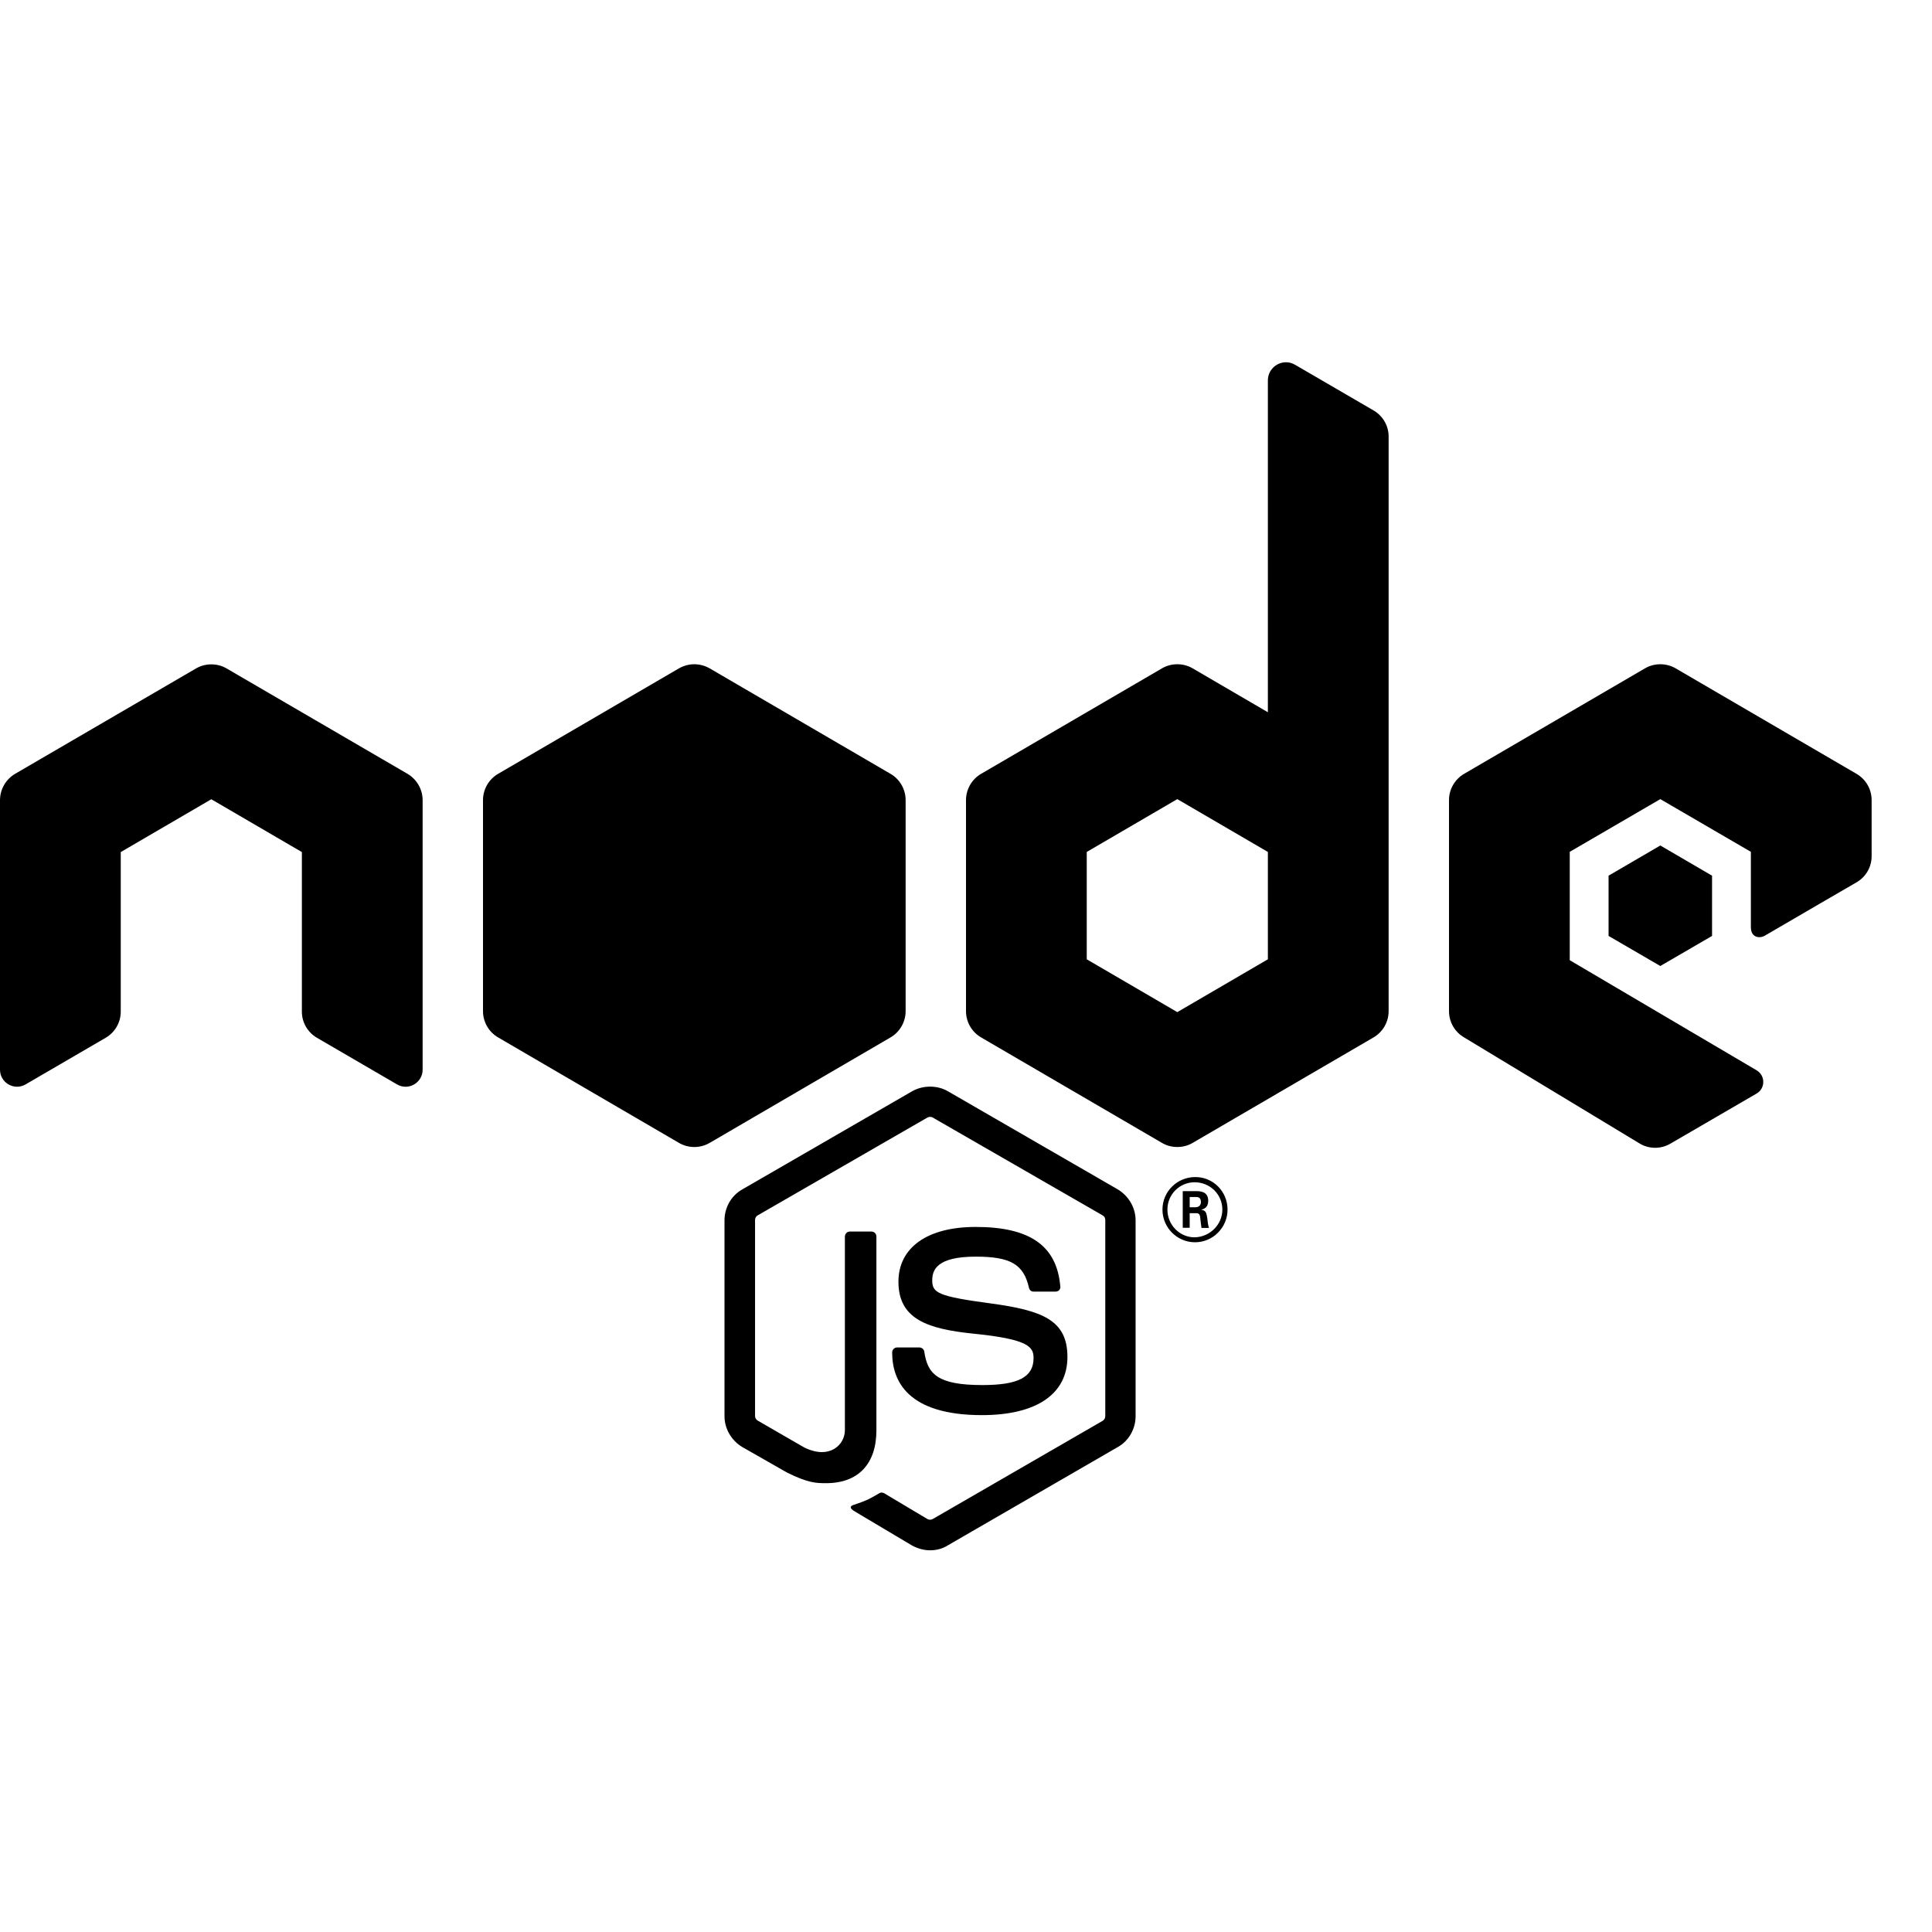
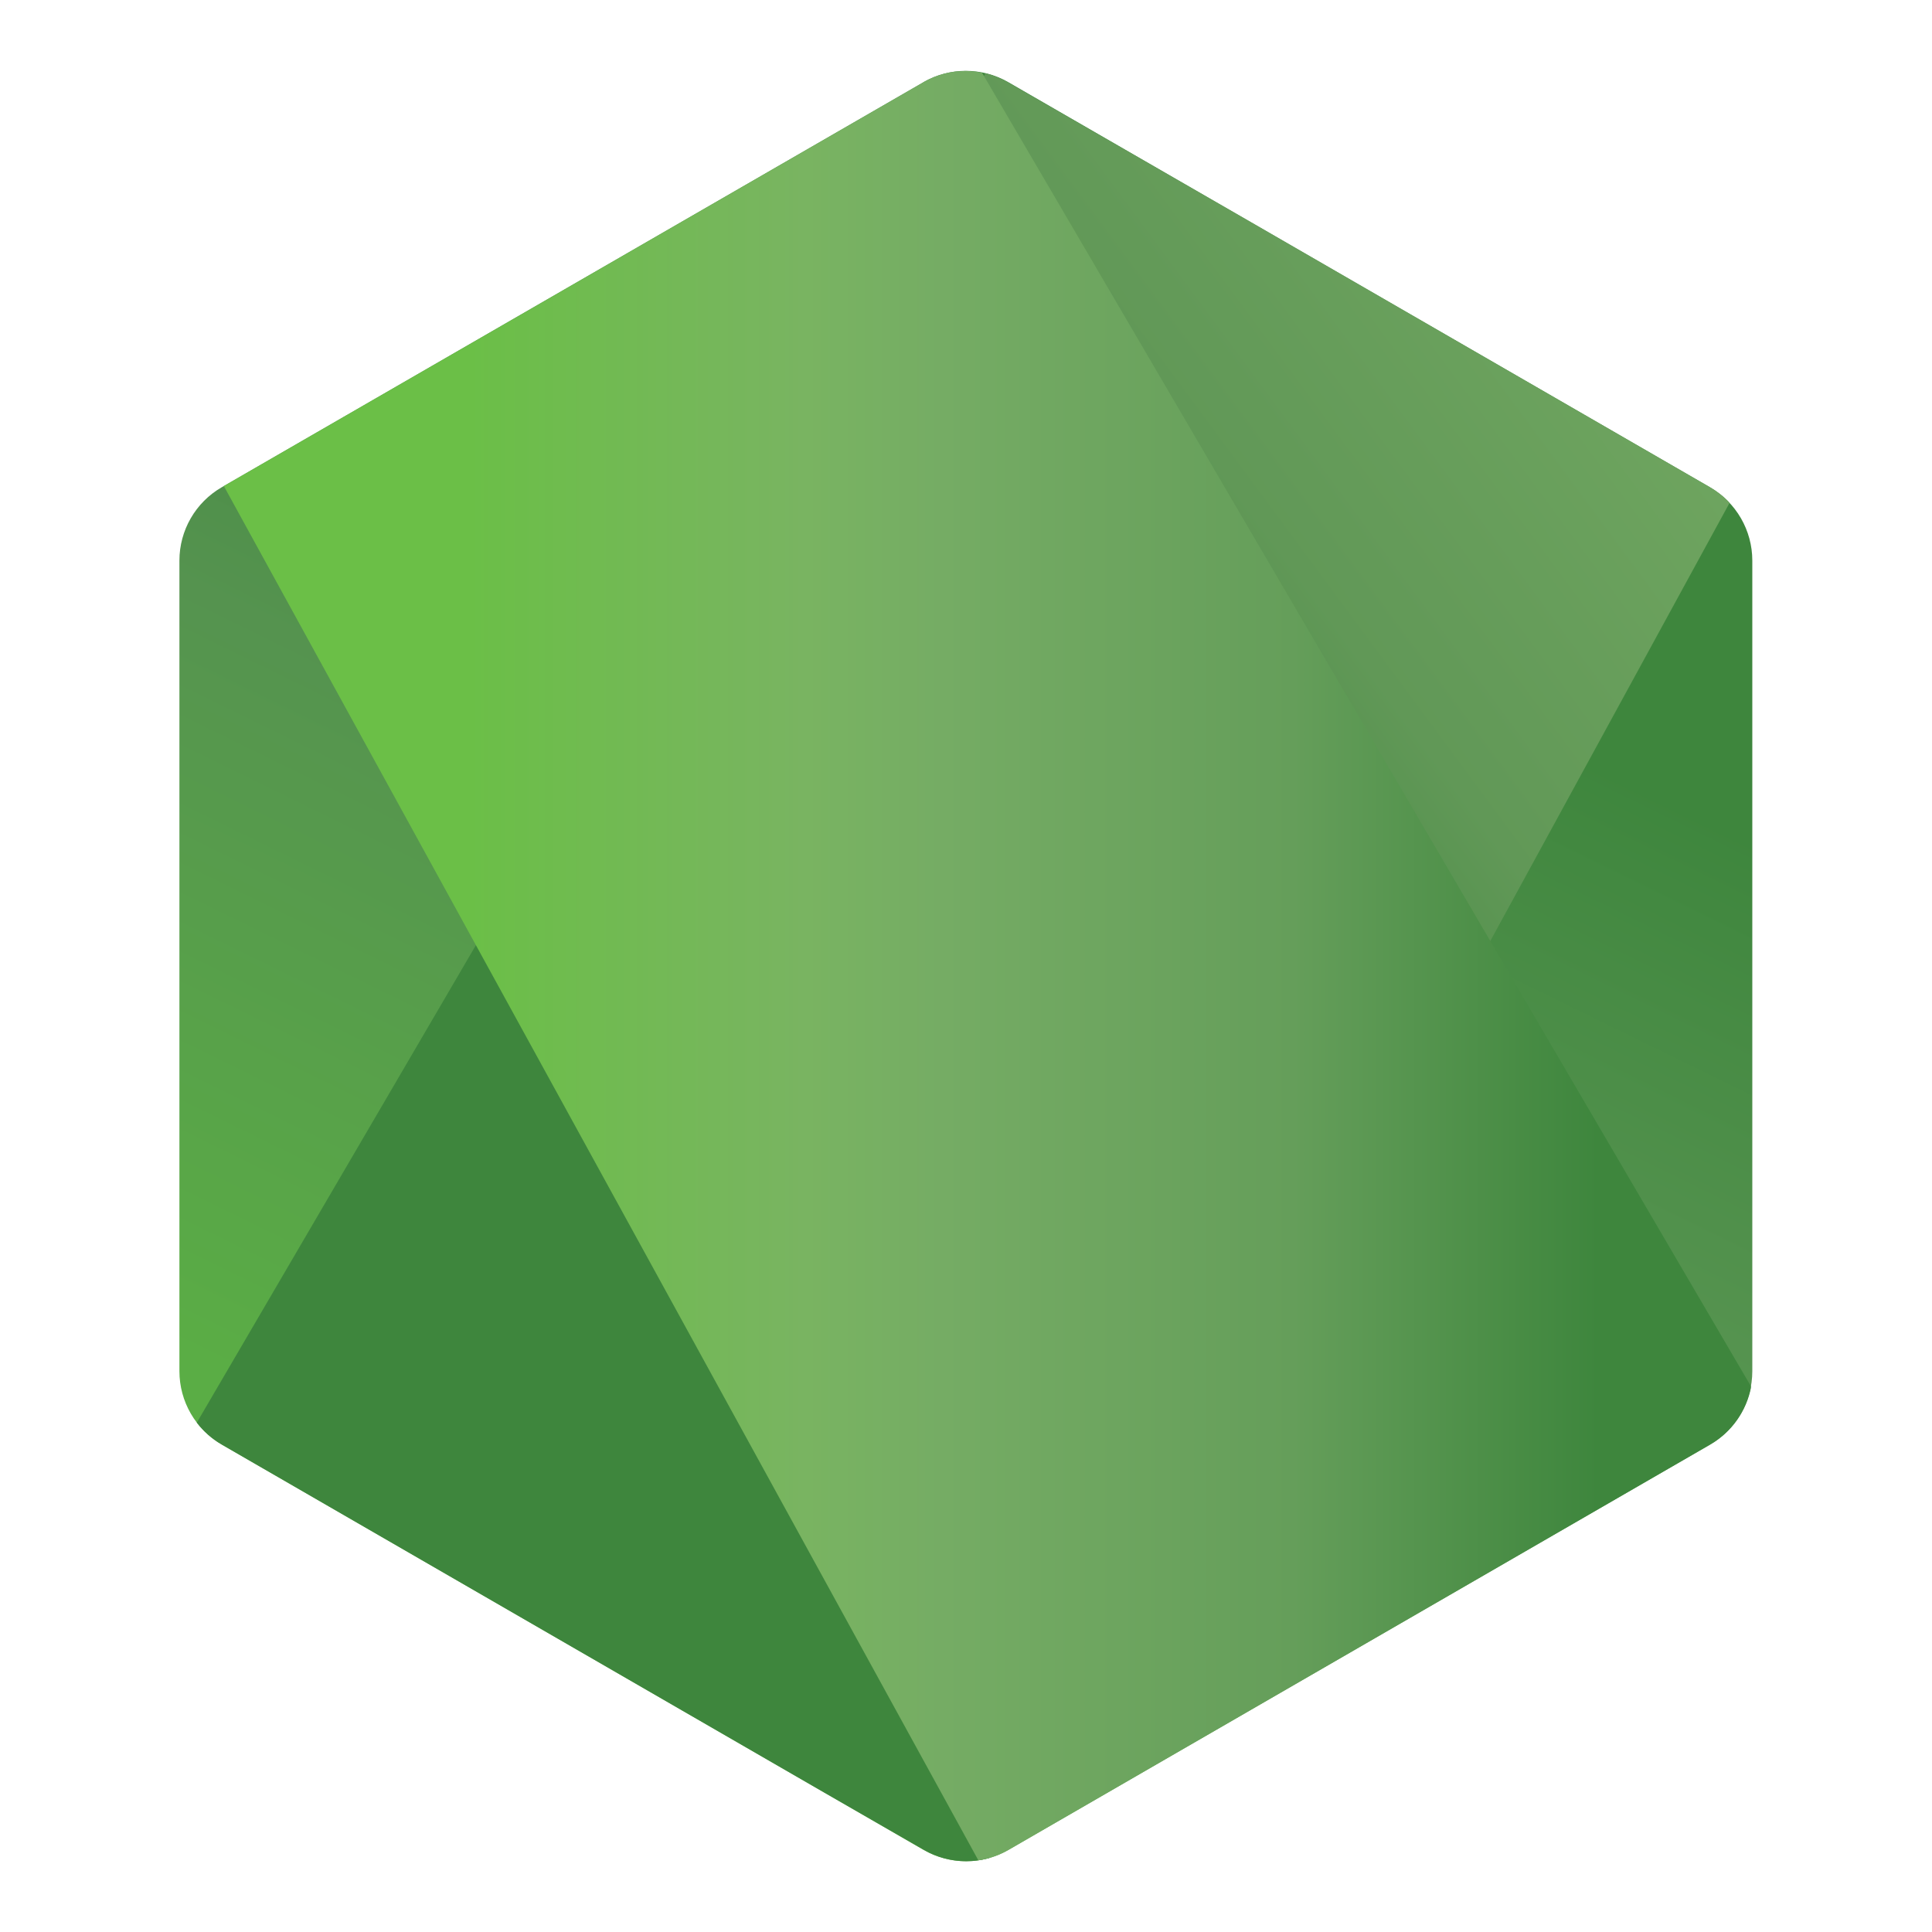
- <svg xmlns="http://www.w3.org/2000/svg" width="32px" height="32px" viewBox="0 0 32 32">
-   <path d="M 21.301 6 C 21.144 6 21 6.126 21 6.301 L 21 11.797 L 19.754 11.07 C 19.676 11.024 19.588 11.002 19.5 11.002 C 19.412 11.002 19.324 11.024 19.246 11.07 L 16.252 12.816 C 16.096 12.906 16 13.073 16 13.252 L 16 16.748 C 16 16.928 16.096 17.094 16.252 17.184 L 19.246 18.93 C 19.324 18.976 19.412 18.998 19.5 18.998 C 19.588 18.998 19.676 18.976 19.754 18.93 L 22.748 17.184 C 22.904 17.094 23 16.927 23 16.748 L 23 15 L 23 13.252 L 23 7.23 C 23 7.052 22.905 6.889 22.752 6.799 L 21.449 6.041 C 21.4 6.013 21.351 6 21.301 6 z M 11.5 11.002 C 11.412 11.002 11.325 11.025 11.246 11.07 L 8.252 12.816 C 8.096 12.906 8 13.073 8 13.252 L 8 16.748 C 8 16.928 8.096 17.094 8.252 17.184 L 11.246 18.93 C 11.403 19.021 11.597 19.021 11.754 18.93 L 14.748 17.184 C 14.904 17.094 15 16.927 15 16.748 L 15 13.252 C 15 13.072 14.904 12.906 14.748 12.816 L 11.754 11.07 C 11.675 11.025 11.588 11.002 11.5 11.002 z M 27.5 11.002 C 27.412 11.002 27.324 11.024 27.246 11.07 L 24.252 12.816 C 24.096 12.906 24 13.073 24 13.252 L 24 16.748 C 24 16.928 24.096 17.094 24.252 17.184 L 27.156 18.939 C 27.312 19.034 27.508 19.035 27.666 18.943 L 29.094 18.113 C 29.242 18.028 29.243 17.814 29.094 17.727 L 26 15.904 L 26 14.109 L 27.5 13.236 L 29 14.109 L 29 15.359 C 29 15.526 29.14 15.552 29.234 15.496 C 29.612 15.274 30.752 14.613 30.752 14.613 C 30.905 14.524 31 14.36 31 14.182 L 31 13.252 C 31 13.072 30.904 12.906 30.748 12.816 L 27.754 11.07 C 27.675 11.024 27.588 11.002 27.5 11.002 z M 3.5 11.004 C 3.412 11.004 3.324 11.026 3.246 11.072 L 0.252 12.816 C 0.096 12.907 0 13.074 0 13.254 L 0 17.717 C 0 17.935 0.236 18.07 0.424 17.961 L 1.752 17.188 C 1.905 17.098 2 16.934 2 16.756 L 2 14.113 L 3.5 13.238 L 5 14.113 L 5 16.756 C 5 16.934 5.095 17.098 5.248 17.188 L 6.576 17.961 C 6.764 18.071 7 17.935 7 17.717 L 7 13.254 C 7 13.074 6.904 12.907 6.748 12.816 L 3.754 11.072 C 3.676 11.026 3.588 11.004 3.5 11.004 z M 19.5 13.236 L 21 14.111 L 21 15 L 21 15.889 L 19.5 16.764 L 18 15.889 L 18 14.111 L 19.5 13.236 z M 27.5 14.004 L 26.643 14.504 L 26.643 15.502 L 27.5 16 L 28.357 15.502 L 28.357 14.504 L 27.5 14.004 z M 15.406 17.998 C 15.303 17.998 15.199 18.023 15.109 18.074 L 12.297 19.699 C 12.112 19.801 12 20.002 12 20.211 L 12 23.457 C 12 23.666 12.117 23.863 12.297 23.969 L 13.037 24.391 C 13.392 24.566 13.523 24.566 13.684 24.566 C 14.214 24.566 14.516 24.249 14.516 23.689 L 14.516 20.482 C 14.516 20.433 14.478 20.398 14.434 20.398 L 14.078 20.398 C 14.029 20.398 13.994 20.438 13.994 20.482 L 13.994 23.689 C 13.994 23.932 13.737 24.182 13.318 23.973 L 12.549 23.529 C 12.524 23.514 12.506 23.484 12.506 23.455 L 12.506 20.209 C 12.506 20.18 12.52 20.146 12.549 20.131 L 15.361 18.51 C 15.391 18.495 15.425 18.495 15.449 18.51 L 18.264 20.131 C 18.293 20.146 18.307 20.175 18.307 20.209 L 18.307 23.455 C 18.307 23.489 18.288 23.518 18.264 23.533 L 15.449 25.16 C 15.424 25.175 15.385 25.175 15.361 25.16 L 14.643 24.732 C 14.624 24.722 14.593 24.717 14.574 24.727 C 14.375 24.844 14.335 24.859 14.15 24.922 C 14.101 24.937 14.035 24.967 14.176 25.045 L 15.109 25.6 C 15.202 25.649 15.304 25.678 15.406 25.678 C 15.513 25.678 15.617 25.649 15.699 25.596 L 18.512 23.969 C 18.697 23.867 18.809 23.666 18.809 23.457 L 18.809 20.211 C 18.809 20.002 18.692 19.806 18.512 19.699 L 15.699 18.074 C 15.612 18.023 15.509 17.998 15.406 17.998 z M 19.793 19.496 C 19.506 19.496 19.254 19.728 19.254 20.035 C 19.254 20.332 19.496 20.576 19.793 20.576 C 20.09 20.576 20.332 20.332 20.332 20.035 C 20.332 19.728 20.085 19.491 19.793 19.496 z M 19.787 19.582 C 20.041 19.582 20.246 19.782 20.246 20.035 C 20.246 20.283 20.04 20.488 19.787 20.494 C 19.538 20.494 19.336 20.288 19.336 20.035 C 19.336 19.782 19.539 19.582 19.787 19.582 z M 19.59 19.729 L 19.59 20.336 L 19.705 20.336 L 19.705 20.094 L 19.812 20.094 C 19.857 20.094 19.867 20.112 19.877 20.146 C 19.877 20.151 19.895 20.309 19.9 20.338 L 20.025 20.338 C 20.011 20.309 20.001 20.226 19.996 20.176 C 19.982 20.098 19.978 20.044 19.895 20.039 C 19.939 20.024 20.012 20.001 20.012 19.889 C 20.012 19.728 19.872 19.729 19.799 19.729 L 19.59 19.729 z M 19.705 19.826 L 19.803 19.826 C 19.833 19.826 19.891 19.825 19.891 19.908 C 19.891 19.942 19.876 19.997 19.797 19.996 L 19.705 19.996 L 19.705 19.826 z M 16.16 20.322 C 15.357 20.322 14.881 20.665 14.881 21.229 C 14.881 21.847 15.358 22.012 16.127 22.09 C 17.047 22.182 17.119 22.314 17.119 22.494 C 17.119 22.81 16.865 22.941 16.271 22.941 C 15.526 22.941 15.363 22.757 15.309 22.387 C 15.304 22.348 15.269 22.318 15.225 22.318 L 14.859 22.318 C 14.815 22.318 14.777 22.353 14.777 22.402 C 14.777 22.874 15.035 23.439 16.266 23.439 C 17.169 23.438 17.68 23.089 17.68 22.475 C 17.68 21.867 17.27 21.705 16.404 21.588 C 15.528 21.471 15.441 21.412 15.441 21.207 C 15.441 21.037 15.513 20.814 16.16 20.814 C 16.739 20.814 16.955 20.941 17.043 21.33 C 17.053 21.369 17.08 21.393 17.119 21.393 L 17.484 21.393 C 17.508 21.393 17.529 21.383 17.543 21.369 C 17.558 21.35 17.567 21.331 17.562 21.307 C 17.505 20.635 17.061 20.322 16.16 20.322 z" />
+ <svg xmlns="http://www.w3.org/2000/svg" width="40.921px" height="40.921px" viewBox="-3.8 -1.5 40.921 40.921">
+   <defs>
+     <linearGradient id="b" x1="271.97" x2="211.104" y1="217.606" y2="341.772" gradientUnits="userSpaceOnUse">
+       <stop offset=".3" stop-color="#3e863d" />
+       <stop offset=".5" stop-color="#55934f" />
+       <stop offset=".8" stop-color="#5aad45" />
+     </linearGradient>
+     <linearGradient id="d" x1="186.484" x2="297.349" y1="321.381" y2="239.465" gradientUnits="userSpaceOnUse">
+       <stop offset=".57" stop-color="#3e863d" />
+       <stop offset=".72" stop-color="#619857" />
+       <stop offset="1" stop-color="#76ac64" />
+     </linearGradient>
+     <linearGradient id="f" x1="197.051" x2="288.72" y1="279.652" y2="279.652" gradientUnits="userSpaceOnUse">
+       <stop offset=".16" stop-color="#6bbf47" />
+       <stop offset=".38" stop-color="#79b461" />
+       <stop offset=".47" stop-color="#75ac64" />
+       <stop offset=".7" stop-color="#659e5a" />
+       <stop offset=".9" stop-color="#3e863d" />
+     </linearGradient>
+     <clipPath id="a">
+       <path d="m239.03 226.605-42.13 24.317a5.085 5.085 0 0 0-2.546 4.406v48.668c0 1.817.968 3.496 2.546 4.406l42.133 24.336a5.1 5.1 0 0 0 5.09 0l42.126-24.336a5.096 5.096 0 0 0 2.54-4.406v-48.668c0-1.816-.97-3.496-2.55-4.406l-42.12-24.317a5.123 5.123 0 0 0-5.1 0" />
+     </clipPath>
+     <clipPath id="c">
+       <path d="M195.398 307.086c.403.523.907.976 1.5 1.316l36.14 20.875 6.02 3.46c.9.52 1.926.74 2.934.665.336-.027.672-.09 1-.183l44.434-81.36c-.34-.37-.738-.68-1.184-.94l-27.586-15.93-14.582-8.39a5.318 5.318 0 0 0-1.32-.53zm0 0" />
+     </clipPath>
+     <clipPath id="e">
+       <path d="M241.066 225.953a5.14 5.14 0 0 0-2.035.652l-42.01 24.247 45.3 82.51c.63-.09 1.25-.3 1.81-.624l42.13-24.336a5.105 5.105 0 0 0 2.46-3.476l-46.18-78.89a5.29 5.29 0 0 0-1.03-.102l-.42.02" />
+     </clipPath>
+   </defs>
+   <g clip-path="url(#a)" transform="translate(-68.564 -79.701) scale(.35278)">
+     <path fill="url(#b)" d="m331.363 246.793-118.715-58.19-60.87 124.174L270.49 370.97zm0 0" />
+   </g>
+   <g clip-path="url(#c)" transform="translate(-68.564 -79.701) scale(.35278)">
+     <path fill="url(#d)" d="m144.07 264.004 83.825 113.453 110.86-81.906-83.83-113.45zm0 0" />
+   </g>
+   <g clip-path="url(#e)" transform="translate(-68.564 -79.701) scale(.35278)">
+     <path fill="url(#f)" d="M197.02 225.934v107.43h91.683v-107.43zm0 0" />
+   </g>
</svg>
